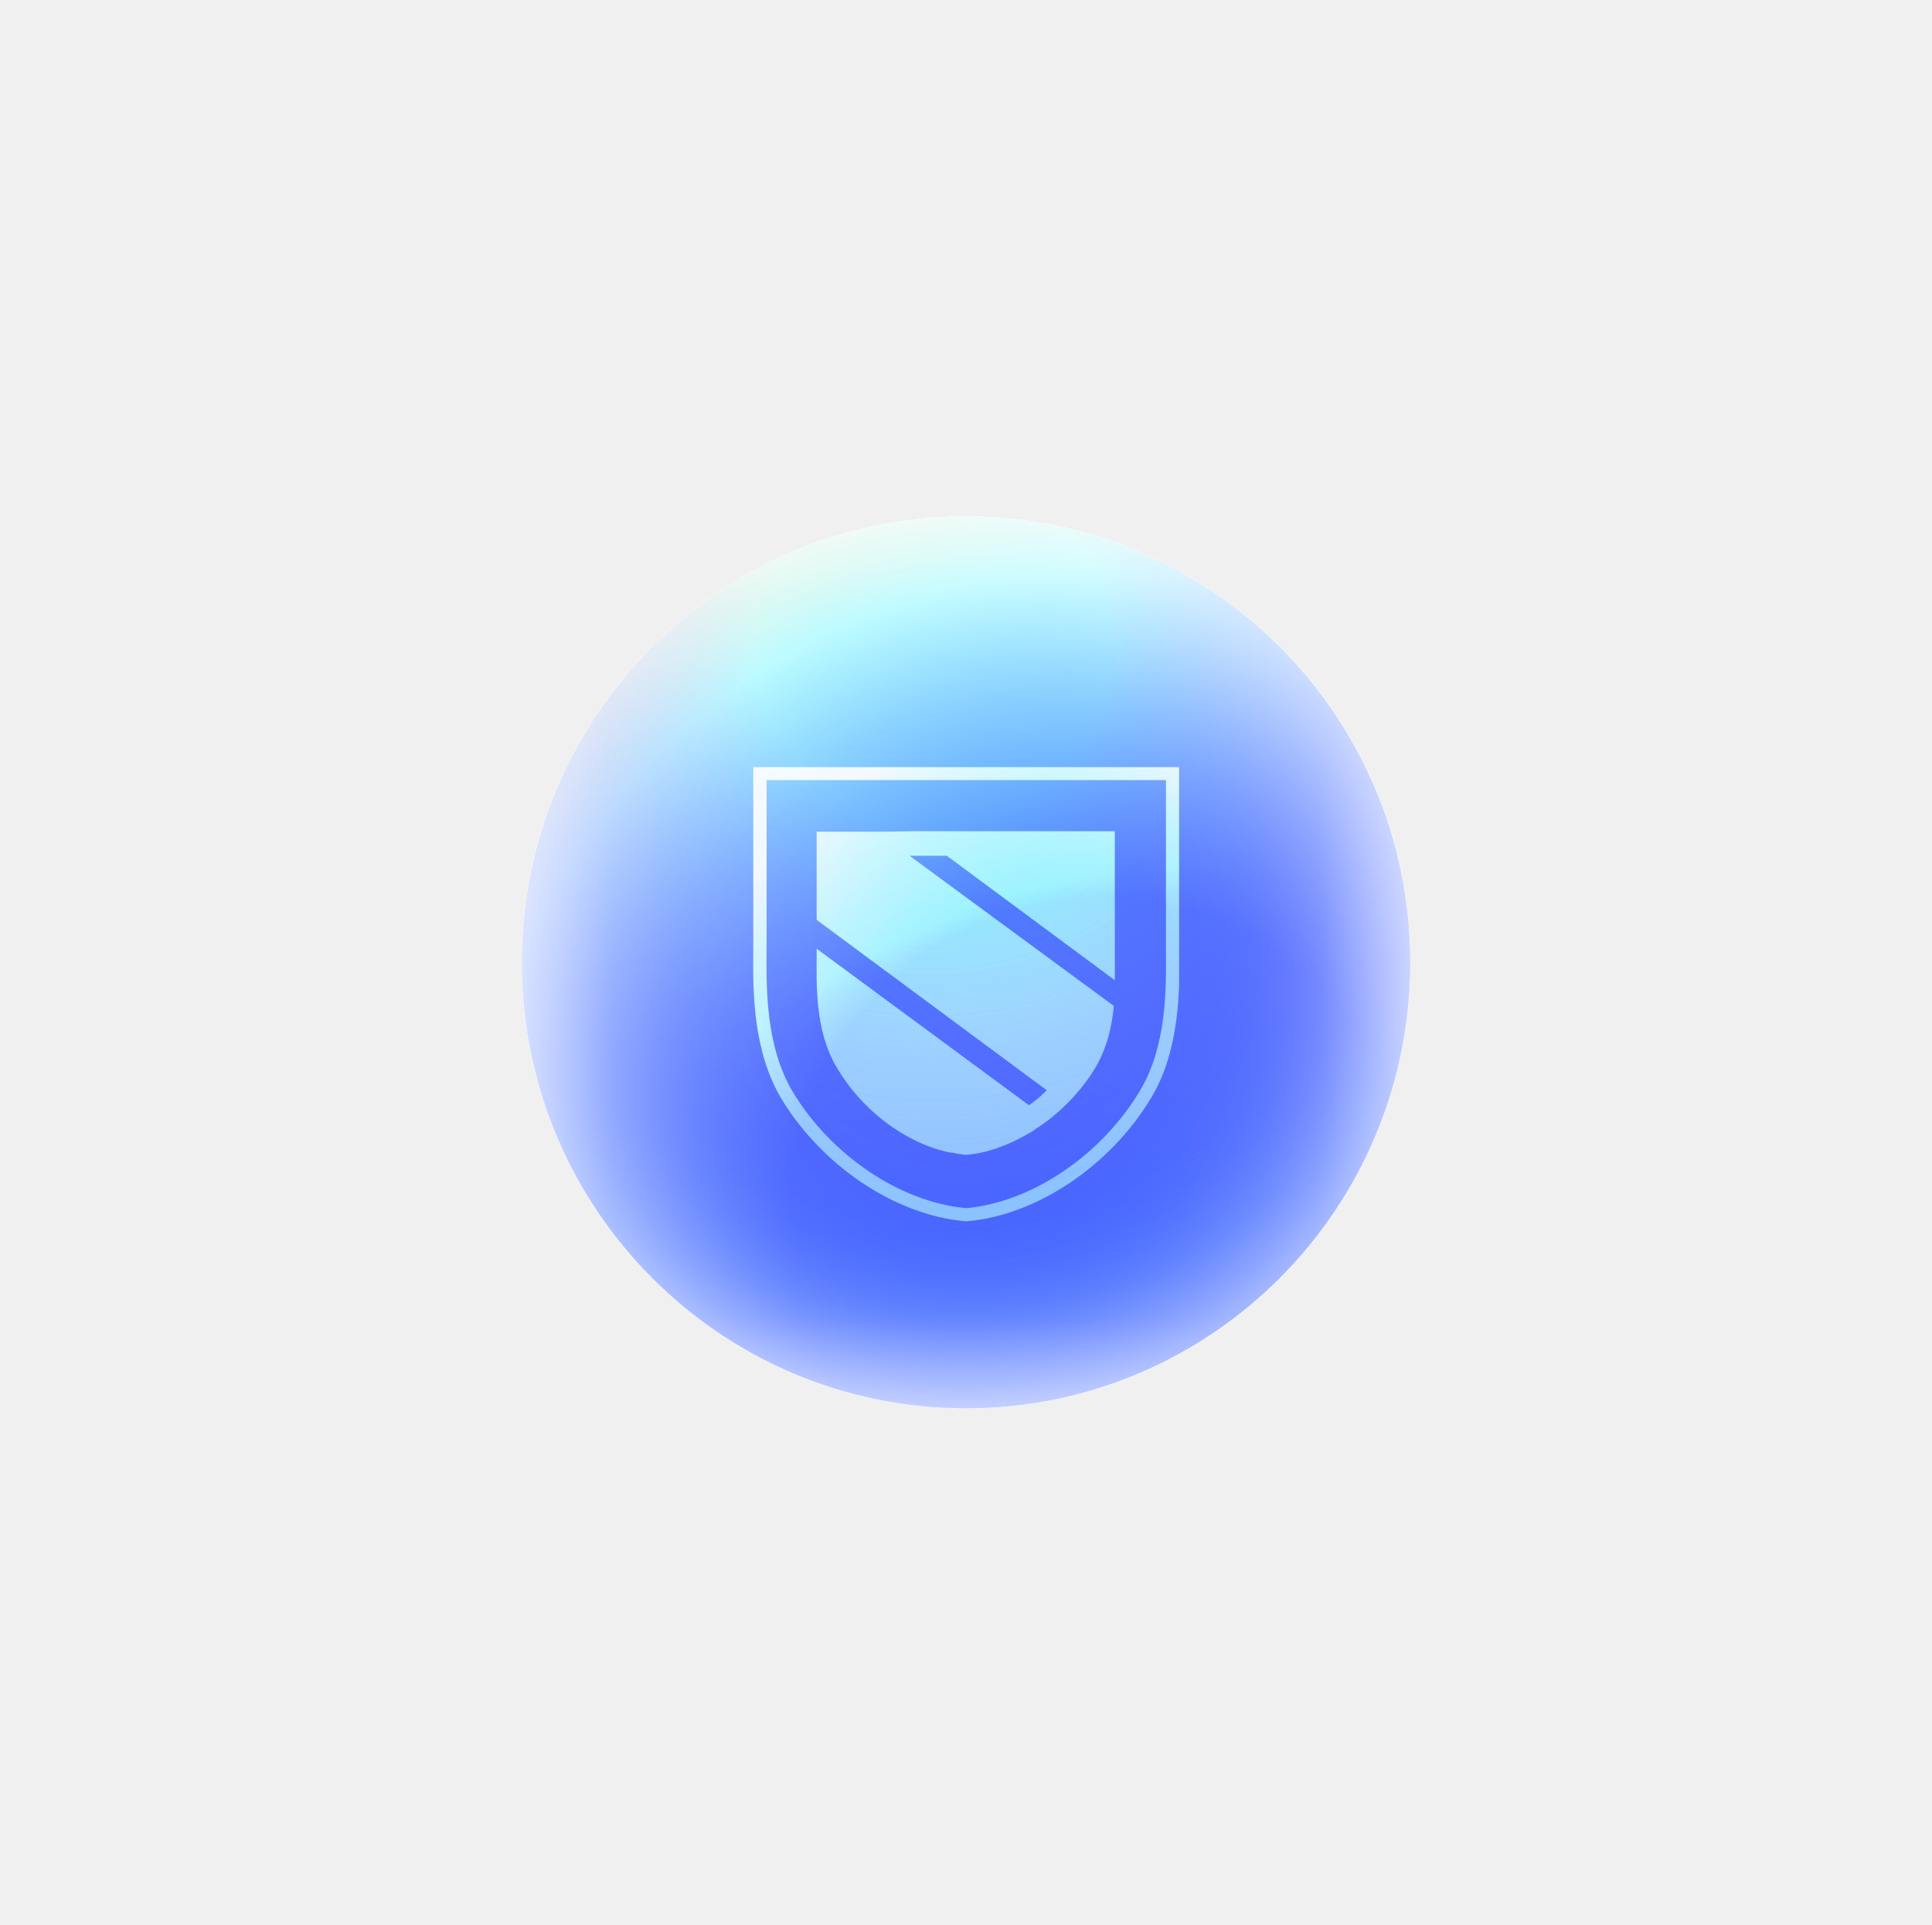
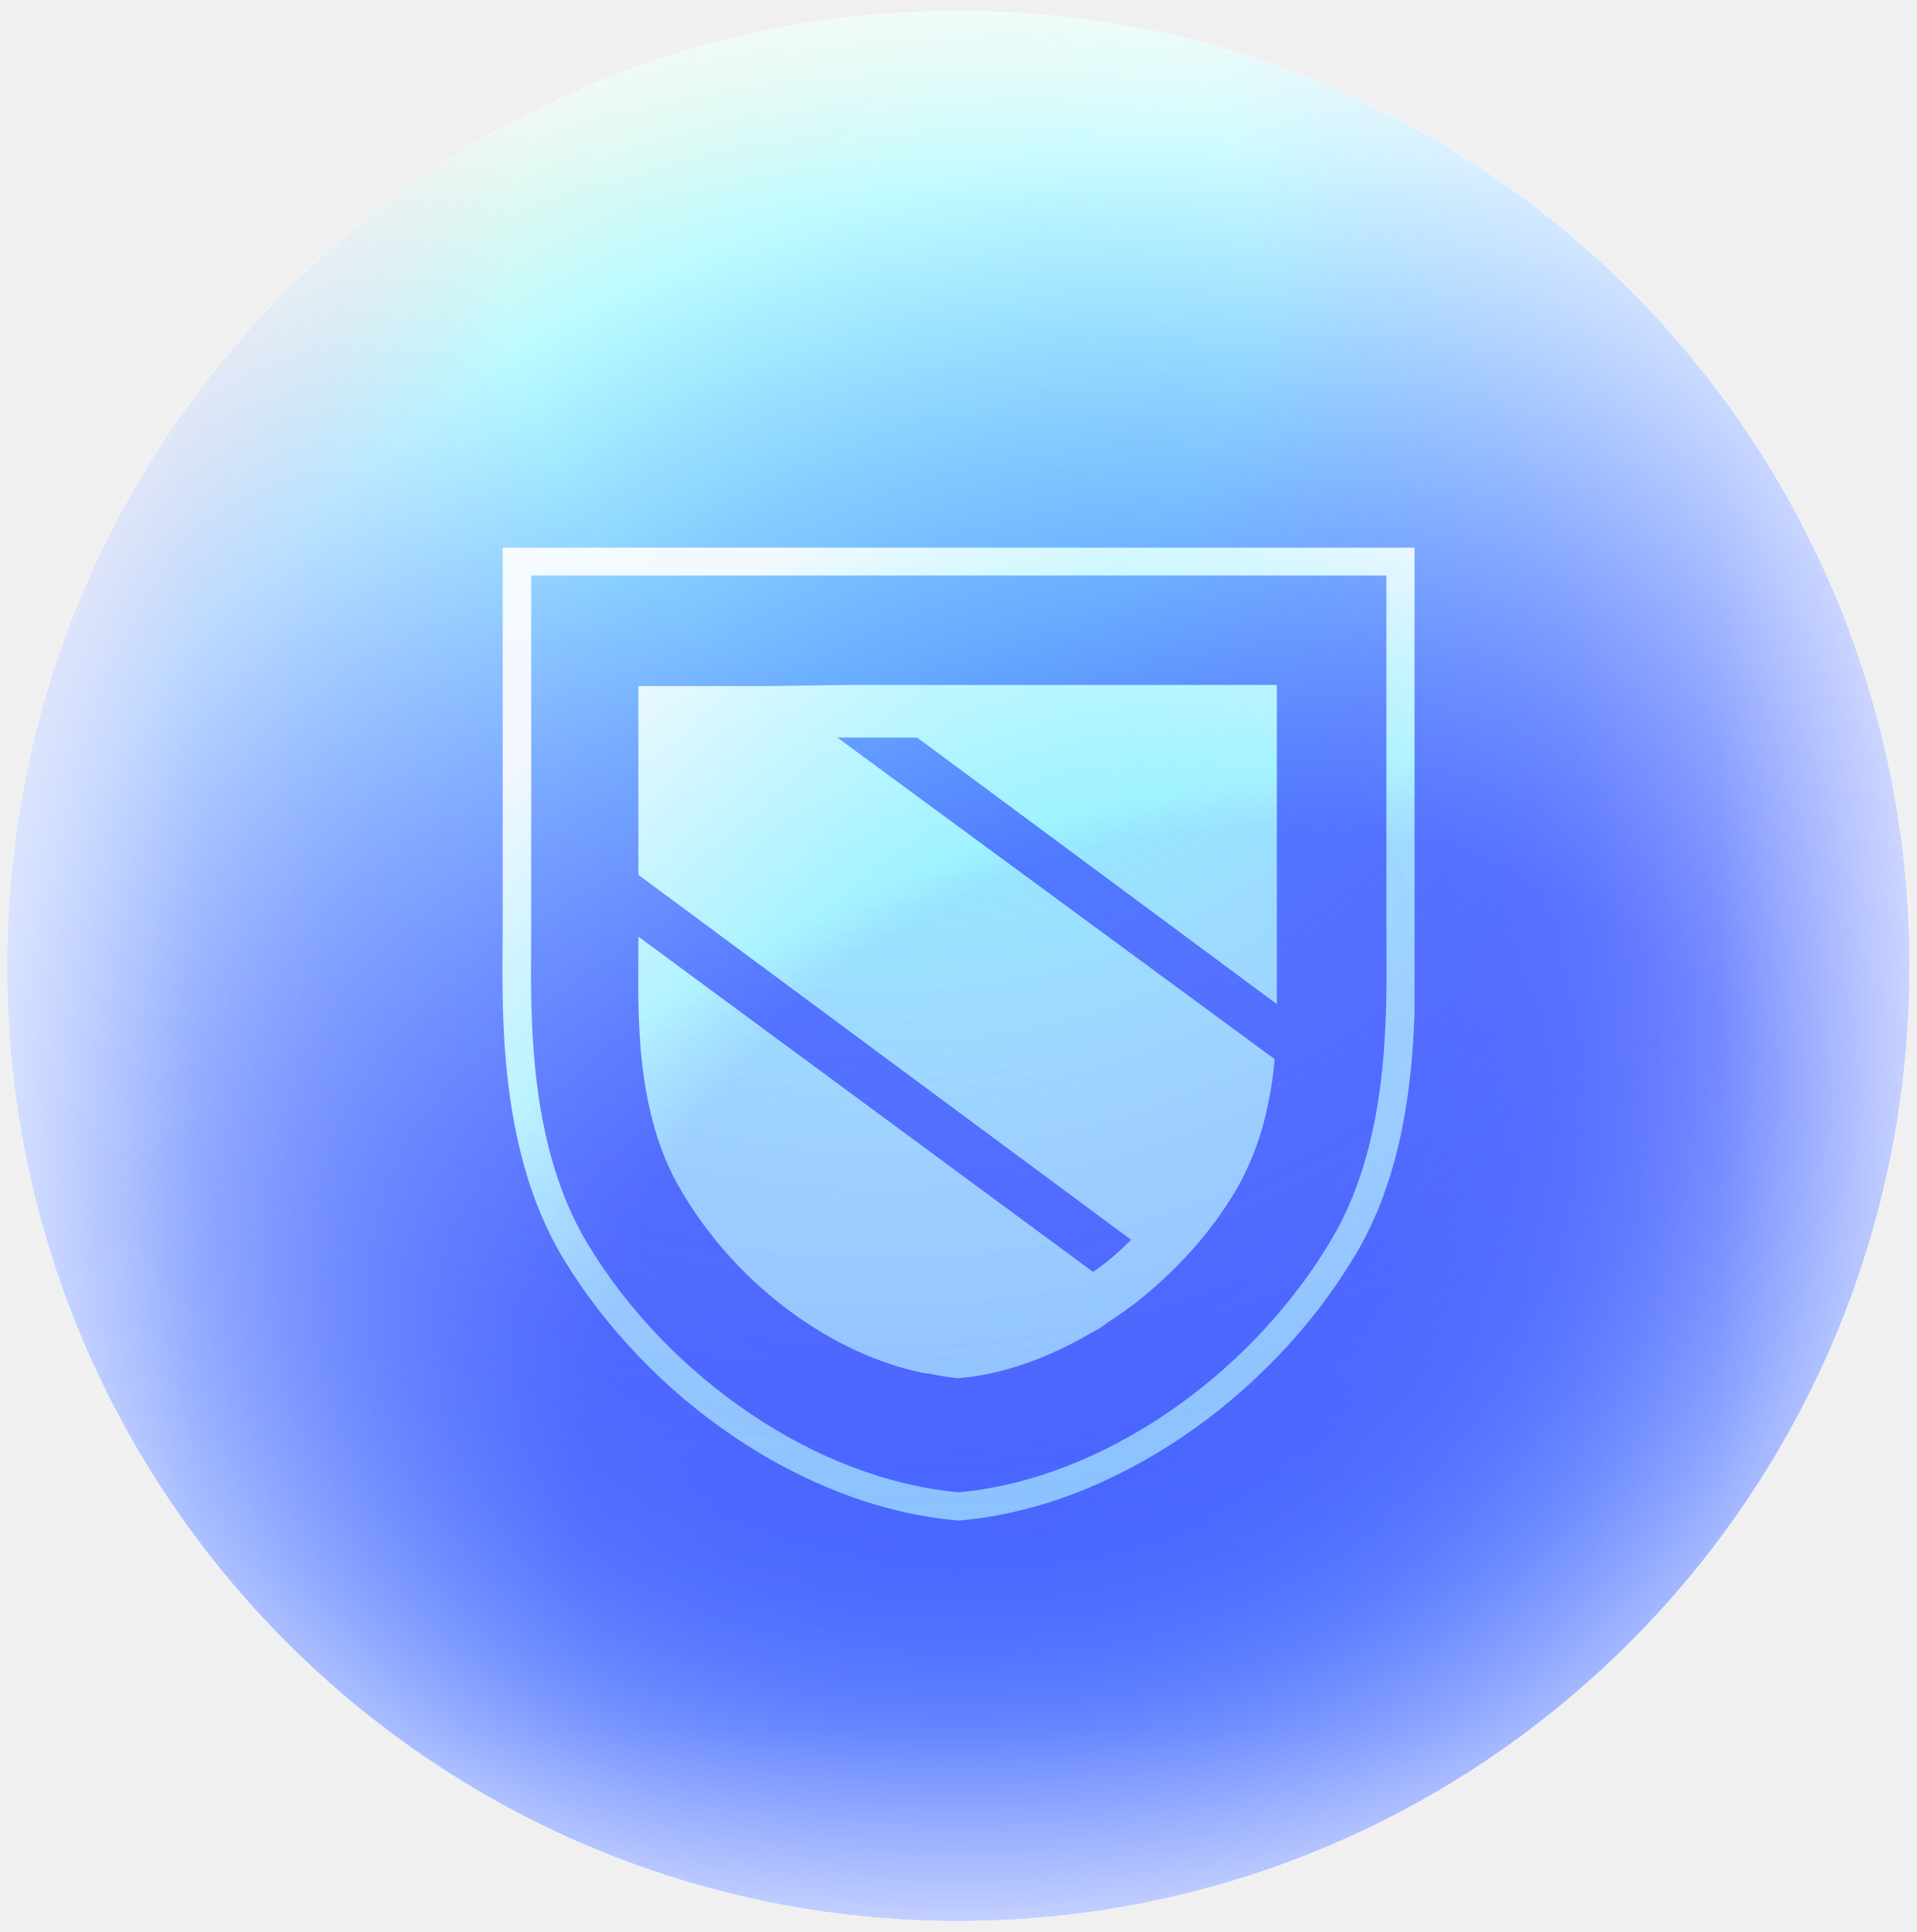
- <svg xmlns="http://www.w3.org/2000/svg" width="272" height="271" viewBox="0 0 272 271" fill="none">
-   <g filter="url(#filter0_i-505255)">
-     <path d="M135.997 198.269C170.536 198.269 198.536 170.167 198.536 135.5C198.536 100.834 170.536 72.731 135.997 72.731C101.458 72.731 73.459 100.834 73.459 135.5C73.459 170.167 101.458 198.269 135.997 198.269Z" fill="url(#paint0_radial-307194)" />
-     <path d="M135.997 198.269C170.536 198.269 198.536 170.167 198.536 135.5C198.536 100.834 170.536 72.731 135.997 72.731C101.458 72.731 73.459 100.834 73.459 135.5C73.459 170.167 101.458 198.269 135.997 198.269Z" fill="url(#paint1_radial-644042)" />
+ <svg xmlns="http://www.w3.org/2000/svg" width="126" height="127" viewBox="0 0 126 127" fill="none">
+   <g filter="url(#filter0_i-472639)">
+     <path d="M62.999 126.269C97.538 126.269 125.538 98.167 125.538 63.5C125.538 28.834 97.538 0.731 62.999 0.731C28.46 0.731 0.461 28.834 0.461 63.5C0.461 98.167 28.46 126.269 62.999 126.269Z" fill="url(#paint0_radial-449279)" />
+     <path d="M62.999 126.269C97.538 126.269 125.538 98.167 125.538 63.5C125.538 28.834 97.538 0.731 62.999 0.731C28.46 0.731 0.461 28.834 0.461 63.5C0.461 98.167 28.46 126.269 62.999 126.269Z" fill="url(#paint1_radial-775909)" />
  </g>
  <g style="mix-blend-mode:overlay" opacity="0.9">
-     <g clip-path="url(#clip0-789726)">
-       <path fill-rule="evenodd" clip-rule="evenodd" d="M106.053 107.976H166.025V132.818C166.025 133.222 166.028 133.658 166.032 134.124C166.071 139.265 166.138 147.923 162.013 154.653C156.412 163.96 146.129 171.088 136.12 171.945L136.039 171.952L135.959 171.945C125.873 171.088 115.588 163.959 109.987 154.65L109.985 154.647C105.939 147.859 106.006 139.277 106.046 134.142C106.049 133.67 106.053 133.227 106.053 132.818V107.976ZM107.926 109.829V132.818C107.926 133.232 107.923 133.672 107.92 134.134C107.886 139.327 107.834 147.389 111.597 153.704C116.932 162.568 126.681 169.264 136.038 170.093C145.32 169.264 155.071 162.568 160.405 153.703L160.409 153.696C164.242 147.444 164.191 139.317 164.157 134.114C164.154 133.658 164.152 133.225 164.152 132.818V109.829H107.926Z" fill="white" />
-       <path d="M128.739 117.024L123.492 117.1H120.146H114.975V129.509L147.37 153.499C146.61 154.251 145.773 155.003 144.861 155.605L114.975 133.57V134.623C114.975 138.232 114.671 145.076 117.789 150.265C121.211 156.131 127.142 160.719 133.226 162.148C133.53 162.223 133.834 162.298 134.138 162.298C134.747 162.449 135.355 162.524 135.963 162.599C138.929 162.373 141.971 161.245 144.785 159.591C144.861 159.591 144.861 159.516 144.937 159.516C145.241 159.365 145.545 159.14 145.849 158.914C146.458 158.538 147.066 158.087 147.675 157.635C150.26 155.605 152.617 153.048 154.29 150.19C155.279 148.46 155.963 146.58 156.344 144.7C156.572 143.647 156.724 142.67 156.8 141.617L128.055 120.484H133.302L156.952 138.007C156.952 136.728 156.952 135.525 156.952 134.547V117.024H128.739Z" fill="white" />
+     <g clip-path="url(#clip0-460392)">
+       <path fill-rule="evenodd" clip-rule="evenodd" d="M33.051 35.976H93.023V60.818C93.023 61.222 93.026 61.658 93.03 62.124C93.069 67.265 93.136 75.923 89.011 82.653C83.41 91.96 73.127 99.088 63.118 99.945L63.037 99.952L62.957 99.945C52.871 99.088 42.586 91.959 36.985 82.65L36.983 82.647C32.937 75.859 33.004 67.277 33.044 62.142C33.047 61.67 33.051 61.227 33.051 60.818V35.976ZM34.924 37.829V60.818C34.924 61.232 34.921 61.672 34.918 62.134C34.884 67.327 34.832 75.389 38.596 81.704C43.93 90.569 53.679 97.264 63.036 98.093C72.318 97.264 82.069 90.569 87.403 81.703L87.407 81.696C91.24 75.444 91.189 67.317 91.155 62.114C91.153 61.658 91.15 61.225 91.15 60.818V37.829H34.924Z" fill="white" />
+       <path d="M55.737 45.024L50.49 45.1H47.144H41.973V57.509L74.368 81.499C73.608 82.251 72.771 83.003 71.859 83.605L41.973 61.57V62.623C41.973 66.232 41.669 73.076 44.787 78.265C48.209 84.131 54.14 88.719 60.224 90.148C60.528 90.223 60.832 90.298 61.136 90.298C61.745 90.449 62.353 90.524 62.962 90.599C65.927 90.373 68.969 89.245 71.783 87.591C71.859 87.591 71.859 87.516 71.935 87.516C72.239 87.365 72.543 87.14 72.847 86.914C73.456 86.538 74.064 86.087 74.673 85.635C77.258 83.605 79.615 81.048 81.288 78.19C82.277 76.46 82.962 74.58 83.342 72.7C83.57 71.647 83.722 70.669 83.798 69.617L55.053 48.484H60.3L83.95 66.007C83.95 64.728 83.95 63.525 83.95 62.547V45.024H55.737Z" fill="white" />
    </g>
  </g>
  <defs>
-     <filter id="filter0_i-505255" x="73.459" y="72.731" width="125.077" height="125.538" filterUnits="userSpaceOnUse" color-interpolation-filters="sRGB">
+     <filter id="filter0_i-472639" x="0.461" y="0.731" width="125.077" height="125.538" filterUnits="userSpaceOnUse" color-interpolation-filters="sRGB">
      <feFlood flood-opacity="0" result="BackgroundImageFix" />
      <feBlend mode="normal" in="SourceGraphic" in2="BackgroundImageFix" result="shape" />
      <feColorMatrix in="SourceAlpha" type="matrix" values="0 0 0 0 0 0 0 0 0 0 0 0 0 0 0 0 0 0 127 0" result="hardAlpha" />
      <feOffset />
      <feGaussianBlur stdDeviation="13.321" />
      <feComposite in2="hardAlpha" operator="arithmetic" k2="-1" k3="1" />
      <feColorMatrix type="matrix" values="0 0 0 0 1 0 0 0 0 1 0 0 0 0 1 0 0 0 1 0" />
      <feBlend mode="hard-light" in2="shape" result="effect1_innerShadow" />
    </filter>
-     <radialGradient id="paint0_radial-307194" cx="0" cy="0" r="1" gradientUnits="userSpaceOnUse" gradientTransform="translate(155.752 170.864) rotate(-108.646) scale(117.774 117.429)">
+     <radialGradient id="paint0_radial-449279" cx="0" cy="0" r="1" gradientUnits="userSpaceOnUse" gradientTransform="translate(82.7535 98.8636) rotate(-108.646) scale(117.774 117.429)">
      <stop offset="0.378" stop-color="#4584FF" />
      <stop offset="0.767" stop-color="#ACFAFF" />
      <stop offset="1" stop-color="#FFE9BF" />
    </radialGradient>
-     <radialGradient id="paint1_radial-644042" cx="0" cy="0" r="1" gradientUnits="userSpaceOnUse" gradientTransform="translate(130.869 90.9991) rotate(86.4582) scale(102.462 102.088)">
+     <radialGradient id="paint1_radial-775909" cx="0" cy="0" r="1" gradientUnits="userSpaceOnUse" gradientTransform="translate(57.8708 18.9991) rotate(86.4582) scale(102.462 102.088)">
      <stop offset="0.245" stop-color="#A431FF" stop-opacity="0" />
      <stop offset="0.904" stop-color="#3152FF" stop-opacity="0.7" />
    </radialGradient>
-     <clipPath id="clip0-789726">
-       <rect width="60" height="64" fill="white" transform="translate(106 108)" />
+     <clipPath id="clip0-460392">
+       <rect width="60" height="64" fill="white" transform="translate(33 36)" />
    </clipPath>
  </defs>
</svg>
